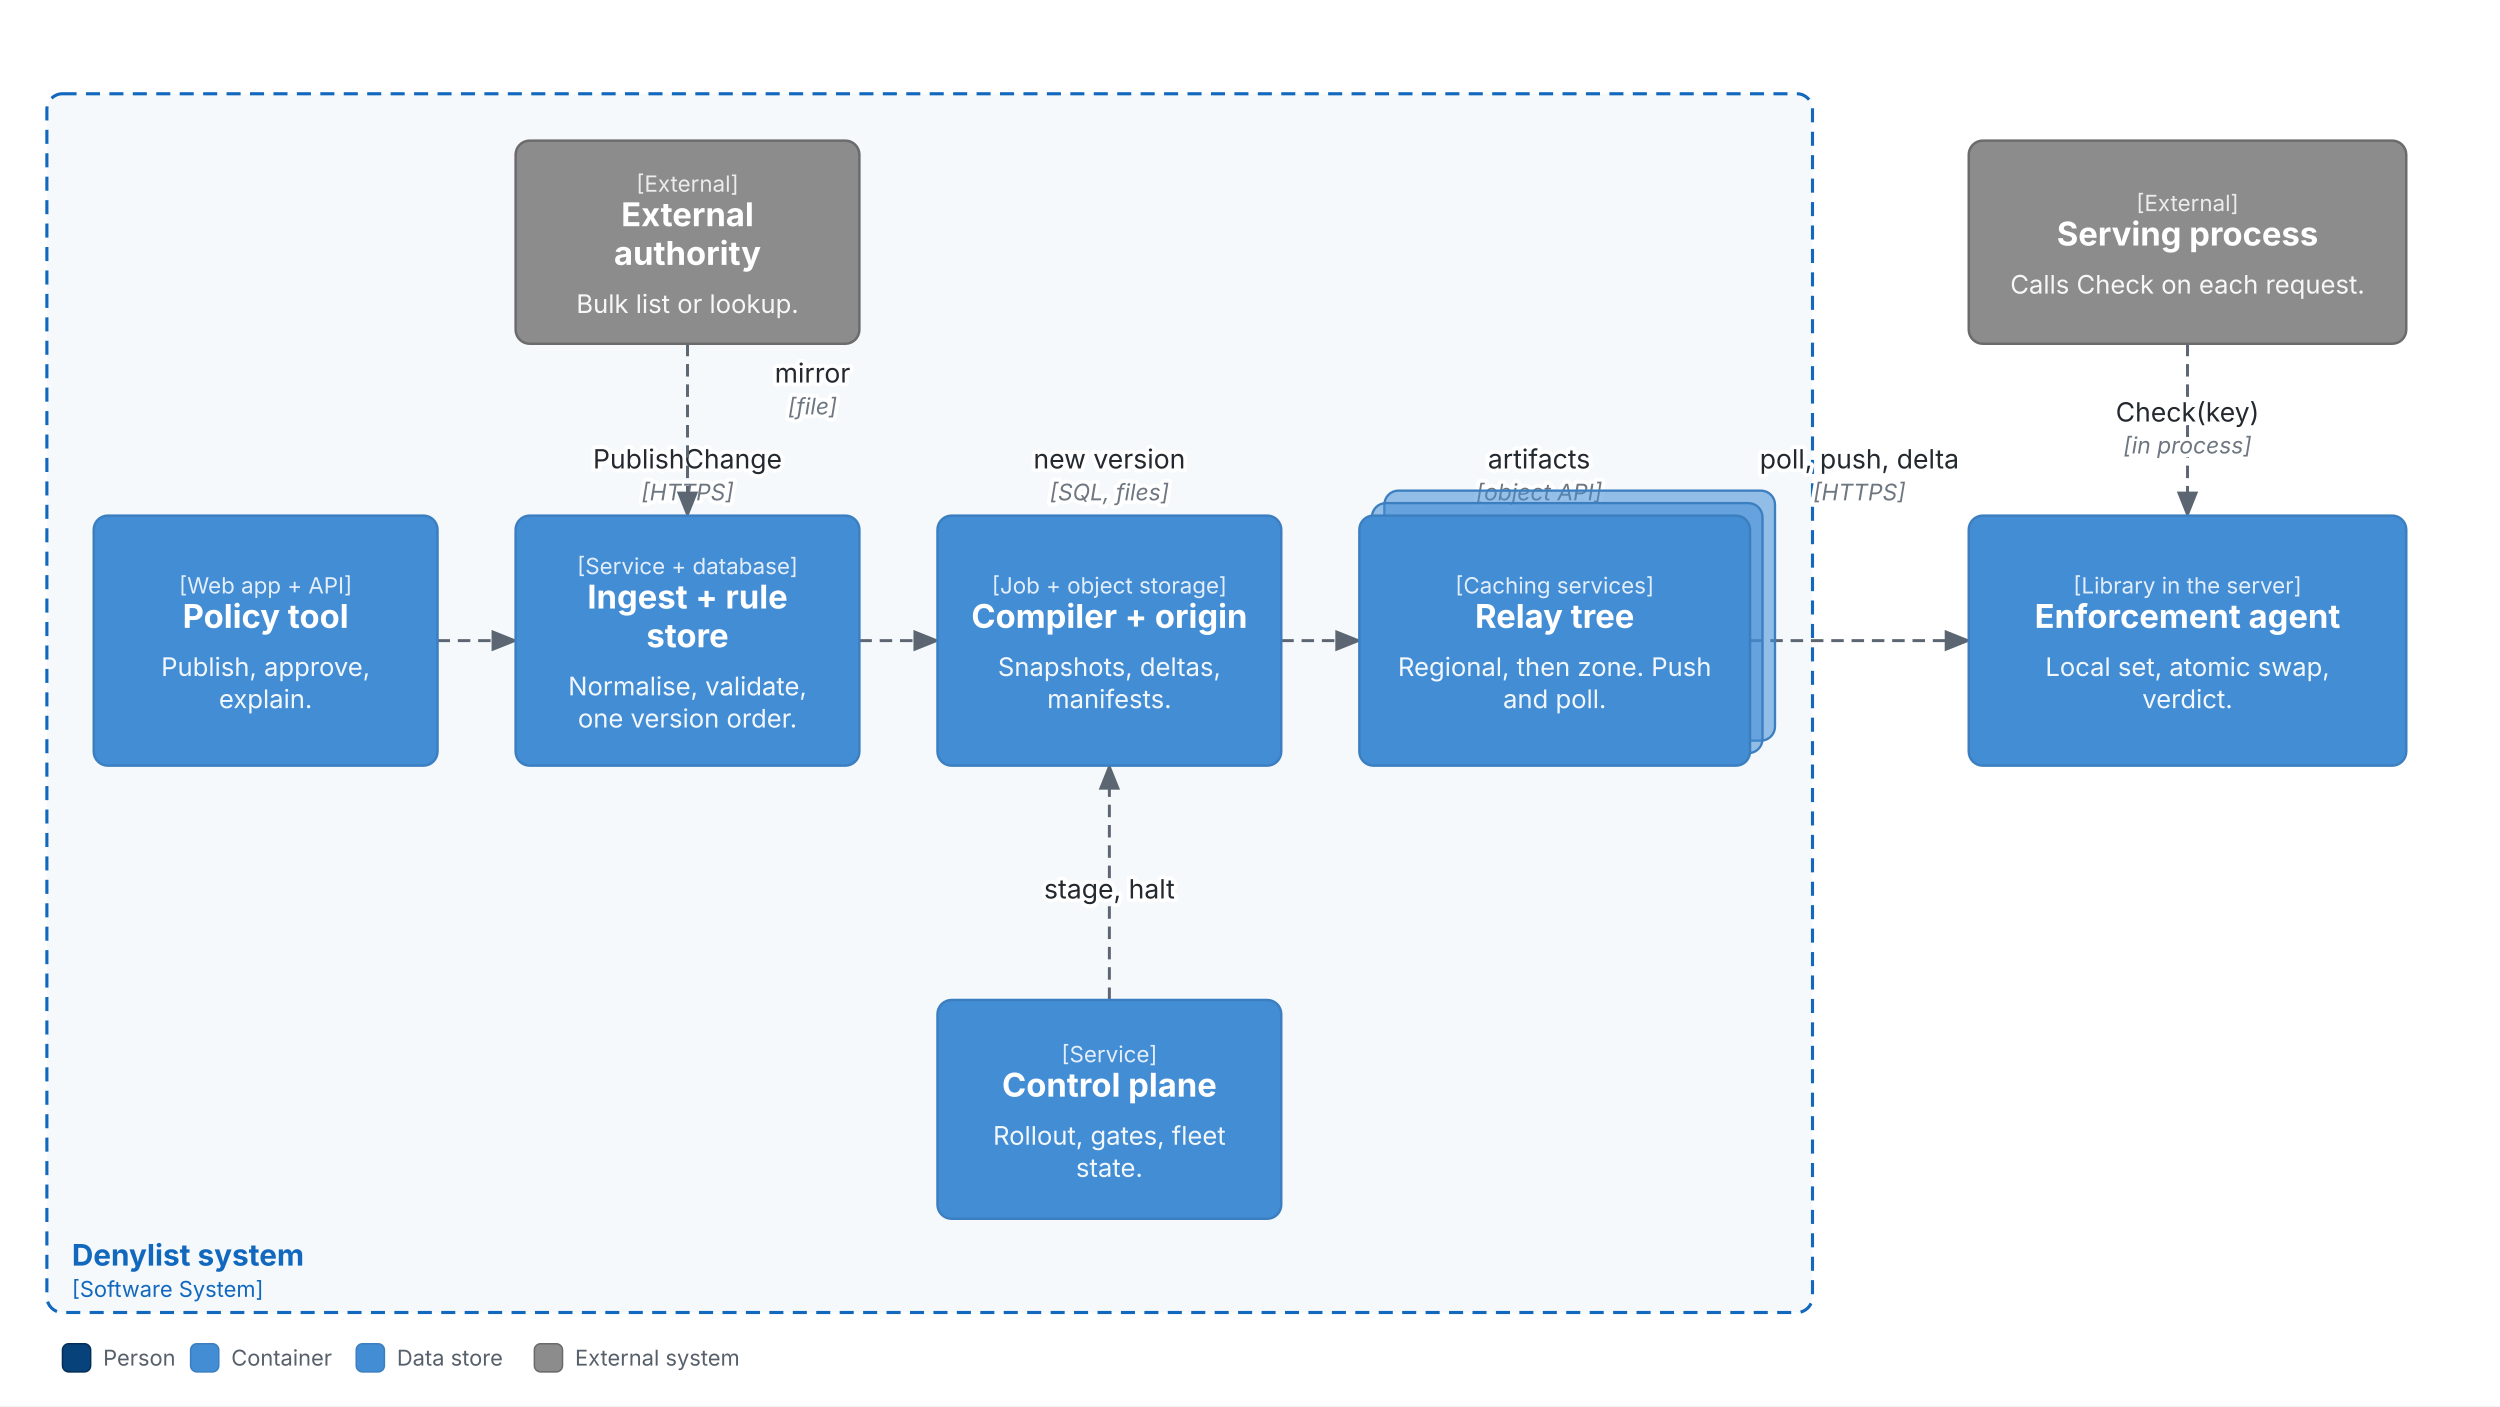
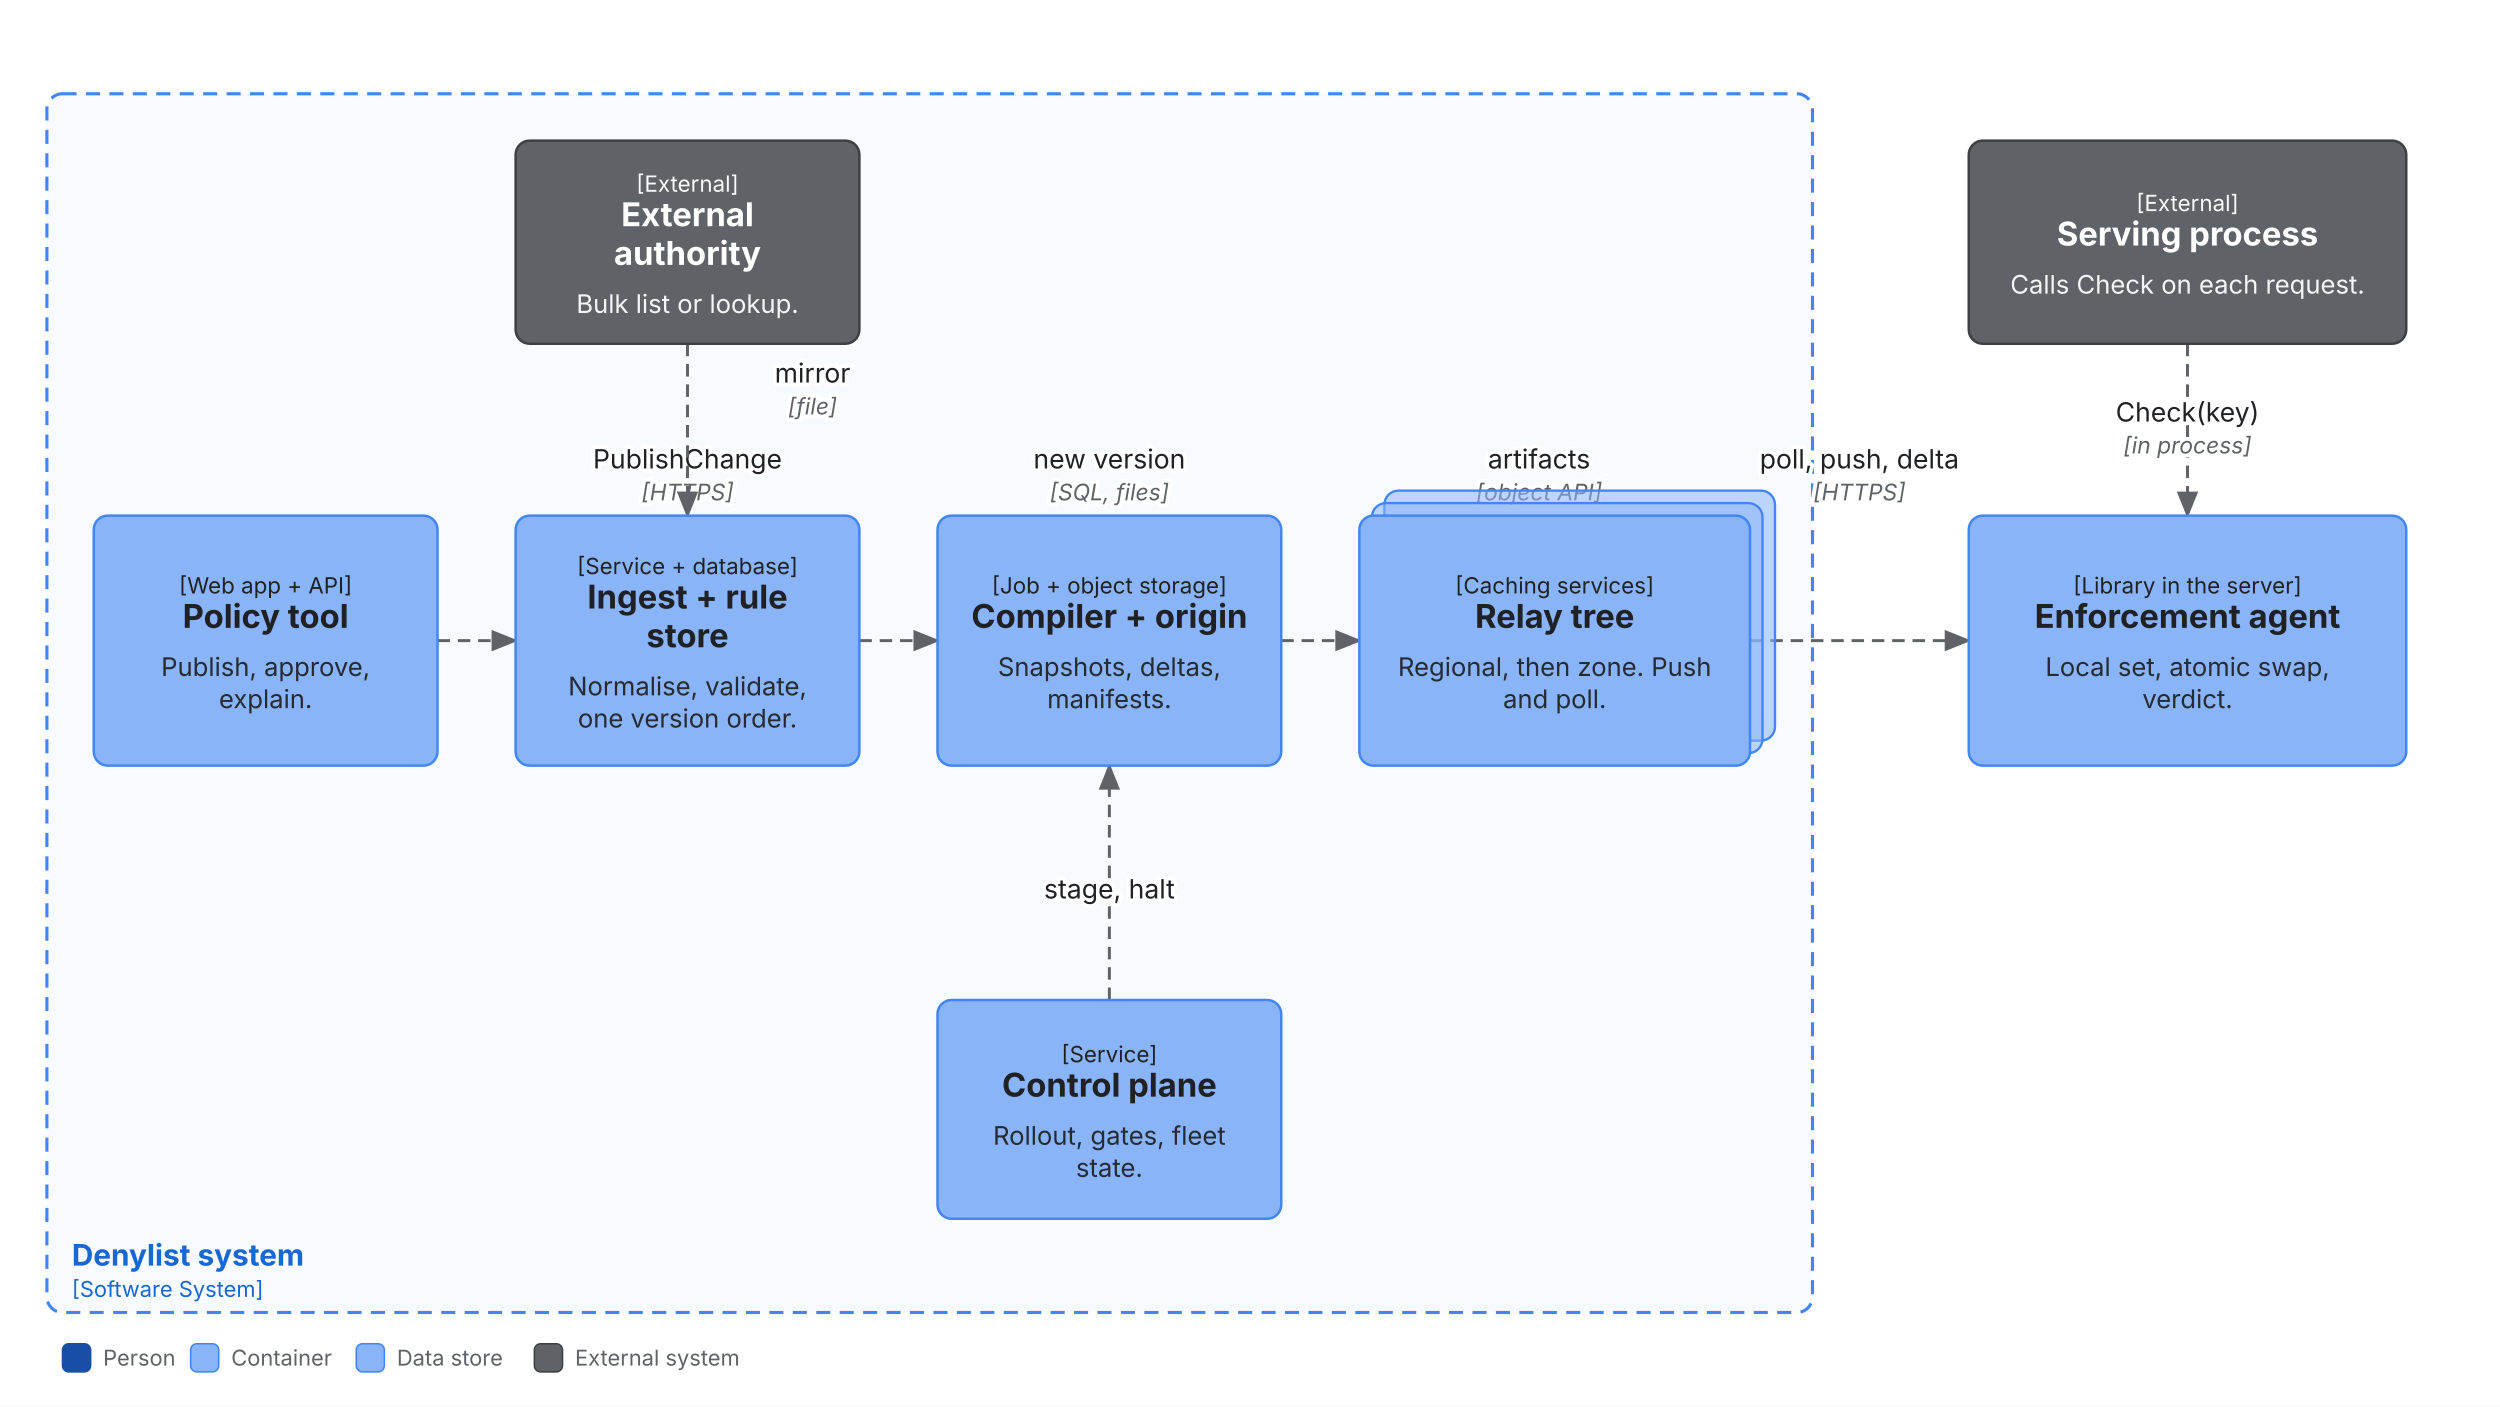
<svg xmlns="http://www.w3.org/2000/svg" class="c4" viewBox="0 0 1600 900" width="1600" height="900">
  <defs>
    <marker id="c4a" viewBox="0 0 10 10" refX="9" refY="5" markerWidth="9" markerHeight="9" orient="auto">
-       <path d="M0,1 L10,5 L0,9 z" fill="#5b6672" />
+       <path d="M0,1 L10,5 L0,9 z" fill="#5f6368" />
    </marker>
    <marker id="c4a-s" viewBox="0 0 10 10" refX="1" refY="5" markerWidth="9" markerHeight="9" orient="auto">
-       <path d="M10,1 L0,5 L10,9 z" fill="#5b6672" />
+       <path d="M10,1 L0,5 L10,9 z" fill="#5f6368" />
    </marker>
  </defs>
  <rect width="1600" height="900" fill="#ffffff" />
-   <rect x="30" y="60" width="1130" height="780" rx="10" fill="#1168bd" fill-opacity="0.04" stroke="#1168bd" stroke-width="2" stroke-dasharray="9 6" />
-   <text x="46" y="810" font-family="Inter, Helvetica, Arial, sans-serif" font-size="19" font-weight="700" fill="#1168bd">Denylist system</text>
-   <text x="46" y="830" font-family="Inter, Helvetica, Arial, sans-serif" font-size="14" fill="#1168bd">[Software System]</text>
-   <path d="M280.0,410.0 L330.0,410.0" fill="none" stroke="#5b6672" stroke-width="1.9" stroke-dasharray="8 5" marker-end="url(#c4a)" />
-   <text x="440.0" y="299.8" text-anchor="middle" font-family="Inter, Helvetica, Arial, sans-serif" font-size="17.0" fill="#24292f" font-style="normal" paint-order="stroke" stroke="#ffffff" stroke-width="5" stroke-linejoin="round">PublishChange</text>
-   <text x="440.0" y="320.2" text-anchor="middle" font-family="Inter, Helvetica, Arial, sans-serif" font-size="14.6" fill="#6e7781" font-style="italic" paint-order="stroke" stroke="#ffffff" stroke-width="5" stroke-linejoin="round">[HTTPS]</text>
-   <path d="M550.0,410.0 L600.0,410.0" fill="none" stroke="#5b6672" stroke-width="1.9" stroke-dasharray="8 5" marker-end="url(#c4a)" />
-   <text x="710.0" y="299.8" text-anchor="middle" font-family="Inter, Helvetica, Arial, sans-serif" font-size="17.0" fill="#24292f" font-style="normal" paint-order="stroke" stroke="#ffffff" stroke-width="5" stroke-linejoin="round">new version</text>
-   <text x="710.0" y="320.2" text-anchor="middle" font-family="Inter, Helvetica, Arial, sans-serif" font-size="14.6" fill="#6e7781" font-style="italic" paint-order="stroke" stroke="#ffffff" stroke-width="5" stroke-linejoin="round">[SQL, files]</text>
-   <path d="M820.0,410.0 L870.0,410.0" fill="none" stroke="#5b6672" stroke-width="1.9" stroke-dasharray="8 5" marker-end="url(#c4a)" />
-   <text x="985.0" y="299.8" text-anchor="middle" font-family="Inter, Helvetica, Arial, sans-serif" font-size="17.0" fill="#24292f" font-style="normal" paint-order="stroke" stroke="#ffffff" stroke-width="5" stroke-linejoin="round">artifacts</text>
-   <text x="985.0" y="320.2" text-anchor="middle" font-family="Inter, Helvetica, Arial, sans-serif" font-size="14.6" fill="#6e7781" font-style="italic" paint-order="stroke" stroke="#ffffff" stroke-width="5" stroke-linejoin="round">[object API]</text>
-   <path d="M1120.0,410.0 L1260.0,410.0" fill="none" stroke="#5b6672" stroke-width="1.9" stroke-dasharray="8 5" marker-end="url(#c4a)" />
-   <text x="1190.0" y="299.8" text-anchor="middle" font-family="Inter, Helvetica, Arial, sans-serif" font-size="17.0" fill="#24292f" font-style="normal" paint-order="stroke" stroke="#ffffff" stroke-width="5" stroke-linejoin="round">poll, push, delta</text>
-   <text x="1190.0" y="320.2" text-anchor="middle" font-family="Inter, Helvetica, Arial, sans-serif" font-size="14.6" fill="#6e7781" font-style="italic" paint-order="stroke" stroke="#ffffff" stroke-width="5" stroke-linejoin="round">[HTTPS]</text>
-   <path d="M1400.0,220.0 L1400.0,330.0" fill="none" stroke="#5b6672" stroke-width="1.9" stroke-dasharray="8 5" marker-end="url(#c4a)" />
-   <text x="1400.0" y="269.8" text-anchor="middle" font-family="Inter, Helvetica, Arial, sans-serif" font-size="17.0" fill="#24292f" font-style="normal" paint-order="stroke" stroke="#ffffff" stroke-width="5" stroke-linejoin="round">Check(key)</text>
-   <text x="1400.0" y="290.2" text-anchor="middle" font-family="Inter, Helvetica, Arial, sans-serif" font-size="14.6" fill="#6e7781" font-style="italic" paint-order="stroke" stroke="#ffffff" stroke-width="5" stroke-linejoin="round">[in process]</text>
-   <path d="M710.0,640.0 L710.0,490.0" fill="none" stroke="#5b6672" stroke-width="1.9" stroke-dasharray="8 5" marker-end="url(#c4a)" />
-   <text x="710.0" y="575.0" text-anchor="middle" font-family="Inter, Helvetica, Arial, sans-serif" font-size="17.0" fill="#24292f" font-style="normal" paint-order="stroke" stroke="#ffffff" stroke-width="5" stroke-linejoin="round">stage, halt</text>
-   <path d="M440.0,220.0 L440.0,330.0" fill="none" stroke="#5b6672" stroke-width="1.9" stroke-dasharray="8 5" marker-end="url(#c4a)" />
-   <text x="520.0" y="244.8" text-anchor="middle" font-family="Inter, Helvetica, Arial, sans-serif" font-size="17.0" fill="#24292f" font-style="normal" paint-order="stroke" stroke="#ffffff" stroke-width="5" stroke-linejoin="round">mirror</text>
-   <text x="520.0" y="265.2" text-anchor="middle" font-family="Inter, Helvetica, Arial, sans-serif" font-size="14.6" fill="#6e7781" font-style="italic" paint-order="stroke" stroke="#ffffff" stroke-width="5" stroke-linejoin="round">[file]</text>
-   <rect x="60" y="330" width="220" height="160" rx="9" fill="#438dd5" stroke="#3c7fc0" stroke-width="1.6" />
-   <text x="170.0" y="379.805" text-anchor="middle" font-family="Inter, Helvetica, Arial, sans-serif" font-size="14.3" fill="#e3eefa">[Web app + API]</text>
-   <text x="170.0" y="401.855" text-anchor="middle" font-family="Inter, Helvetica, Arial, sans-serif" font-size="21" font-weight="700" fill="#ffffff">Policy tool</text>
-   <text x="170.0" y="432.635" text-anchor="middle" font-family="Inter, Helvetica, Arial, sans-serif" font-size="16.4" fill="#ffffff" fill-opacity="0.93">Publish, approve,</text>
-   <text x="170.0" y="453.215" text-anchor="middle" font-family="Inter, Helvetica, Arial, sans-serif" font-size="16.4" fill="#ffffff" fill-opacity="0.93">explain.</text>
-   <rect x="330" y="330" width="220" height="160" rx="9" fill="#438dd5" stroke="#3c7fc0" stroke-width="1.6" />
-   <text x="440.0" y="367.415" text-anchor="middle" font-family="Inter, Helvetica, Arial, sans-serif" font-size="14.3" fill="#e3eefa">[Service + database]</text>
-   <text x="440.0" y="389.465" text-anchor="middle" font-family="Inter, Helvetica, Arial, sans-serif" font-size="21" font-weight="700" fill="#ffffff">Ingest + rule</text>
-   <text x="440.0" y="414.245" text-anchor="middle" font-family="Inter, Helvetica, Arial, sans-serif" font-size="21" font-weight="700" fill="#ffffff">store</text>
-   <text x="440.0" y="445.025" text-anchor="middle" font-family="Inter, Helvetica, Arial, sans-serif" font-size="16.4" fill="#ffffff" fill-opacity="0.93">Normalise, validate,</text>
-   <text x="440.0" y="465.605" text-anchor="middle" font-family="Inter, Helvetica, Arial, sans-serif" font-size="16.4" fill="#ffffff" fill-opacity="0.93">one version order.</text>
-   <rect x="600" y="330" width="220" height="160" rx="9" fill="#438dd5" stroke="#3c7fc0" stroke-width="1.6" />
-   <text x="710.0" y="379.805" text-anchor="middle" font-family="Inter, Helvetica, Arial, sans-serif" font-size="14.3" fill="#e3eefa">[Job + object storage]</text>
-   <text x="710.0" y="401.855" text-anchor="middle" font-family="Inter, Helvetica, Arial, sans-serif" font-size="21" font-weight="700" fill="#ffffff">Compiler + origin</text>
-   <text x="710.0" y="432.635" text-anchor="middle" font-family="Inter, Helvetica, Arial, sans-serif" font-size="16.4" fill="#ffffff" fill-opacity="0.93">Snapshots, deltas,</text>
-   <text x="710.0" y="453.215" text-anchor="middle" font-family="Inter, Helvetica, Arial, sans-serif" font-size="16.4" fill="#ffffff" fill-opacity="0.93">manifests.</text>
-   <rect x="886" y="314" width="250" height="160" rx="9" fill="#438dd5" fill-opacity="0.55" stroke="#3c7fc0" stroke-width="1.5" />
-   <rect x="878" y="322" width="250" height="160" rx="9" fill="#438dd5" fill-opacity="0.55" stroke="#3c7fc0" stroke-width="1.5" />
-   <rect x="870" y="330" width="250" height="160" rx="9" fill="#438dd5" stroke="#3c7fc0" stroke-width="1.6" />
-   <text x="995.0" y="379.805" text-anchor="middle" font-family="Inter, Helvetica, Arial, sans-serif" font-size="14.3" fill="#e3eefa">[Caching services]</text>
-   <text x="995.0" y="401.855" text-anchor="middle" font-family="Inter, Helvetica, Arial, sans-serif" font-size="21" font-weight="700" fill="#ffffff">Relay tree</text>
-   <text x="995.0" y="432.635" text-anchor="middle" font-family="Inter, Helvetica, Arial, sans-serif" font-size="16.4" fill="#ffffff" fill-opacity="0.93">Regional, then zone. Push</text>
-   <text x="995.0" y="453.215" text-anchor="middle" font-family="Inter, Helvetica, Arial, sans-serif" font-size="16.4" fill="#ffffff" fill-opacity="0.93">and poll.</text>
-   <rect x="600" y="640" width="220" height="140" rx="9" fill="#438dd5" stroke="#3c7fc0" stroke-width="1.6" />
-   <text x="710.0" y="679.805" text-anchor="middle" font-family="Inter, Helvetica, Arial, sans-serif" font-size="14.3" fill="#e3eefa">[Service]</text>
-   <text x="710.0" y="701.855" text-anchor="middle" font-family="Inter, Helvetica, Arial, sans-serif" font-size="21" font-weight="700" fill="#ffffff">Control plane</text>
-   <text x="710.0" y="732.635" text-anchor="middle" font-family="Inter, Helvetica, Arial, sans-serif" font-size="16.4" fill="#ffffff" fill-opacity="0.93">Rollout, gates, fleet</text>
-   <text x="710.0" y="753.215" text-anchor="middle" font-family="Inter, Helvetica, Arial, sans-serif" font-size="16.4" fill="#ffffff" fill-opacity="0.93">state.</text>
-   <rect x="1260" y="330" width="280" height="160" rx="9" fill="#438dd5" stroke="#3c7fc0" stroke-width="1.6" />
-   <text x="1400.0" y="379.805" text-anchor="middle" font-family="Inter, Helvetica, Arial, sans-serif" font-size="14.3" fill="#e3eefa">[Library in the server]</text>
-   <text x="1400.0" y="401.855" text-anchor="middle" font-family="Inter, Helvetica, Arial, sans-serif" font-size="21" font-weight="700" fill="#ffffff">Enforcement agent</text>
-   <text x="1400.0" y="432.635" text-anchor="middle" font-family="Inter, Helvetica, Arial, sans-serif" font-size="16.4" fill="#ffffff" fill-opacity="0.93">Local set, atomic swap,</text>
-   <text x="1400.0" y="453.215" text-anchor="middle" font-family="Inter, Helvetica, Arial, sans-serif" font-size="16.4" fill="#ffffff" fill-opacity="0.93">verdict.</text>
-   <rect x="1260" y="90" width="280" height="130" rx="9" fill="#8c8c8c" stroke="#6b6b6b" stroke-width="1.6" />
-   <text x="1400.0" y="135.095" text-anchor="middle" font-family="Inter, Helvetica, Arial, sans-serif" font-size="14.3" fill="#ececec">[External]</text>
-   <text x="1400.0" y="157.145" text-anchor="middle" font-family="Inter, Helvetica, Arial, sans-serif" font-size="21" font-weight="700" fill="#ffffff">Serving process</text>
-   <text x="1400.0" y="187.925" text-anchor="middle" font-family="Inter, Helvetica, Arial, sans-serif" font-size="16.4" fill="#ffffff" fill-opacity="0.93">Calls Check on each request.</text>
-   <rect x="330" y="90" width="220" height="130" rx="9" fill="#8c8c8c" stroke="#6b6b6b" stroke-width="1.6" />
-   <text x="440.0" y="122.705" text-anchor="middle" font-family="Inter, Helvetica, Arial, sans-serif" font-size="14.3" fill="#ececec">[External]</text>
-   <text x="440.0" y="144.755" text-anchor="middle" font-family="Inter, Helvetica, Arial, sans-serif" font-size="21" font-weight="700" fill="#ffffff">External</text>
-   <text x="440.0" y="169.535" text-anchor="middle" font-family="Inter, Helvetica, Arial, sans-serif" font-size="21" font-weight="700" fill="#ffffff">authority</text>
-   <text x="440.0" y="200.315" text-anchor="middle" font-family="Inter, Helvetica, Arial, sans-serif" font-size="16.4" fill="#ffffff" fill-opacity="0.93">Bulk list or lookup.</text>
-   <rect x="40" y="860" width="18" height="18" rx="4" fill="#08427b" stroke="#052e56" />
-   <text x="66" y="874" font-family="Inter, Helvetica, Arial, sans-serif" font-size="14" fill="#57606a">Person</text>
-   <rect x="122" y="860" width="18" height="18" rx="4" fill="#438dd5" stroke="#3c7fc0" />
-   <text x="148" y="874" font-family="Inter, Helvetica, Arial, sans-serif" font-size="14" fill="#57606a">Container</text>
-   <rect x="228" y="860" width="18" height="18" rx="4" fill="#438dd5" stroke="#3c7fc0" />
-   <text x="254" y="874" font-family="Inter, Helvetica, Arial, sans-serif" font-size="14" fill="#57606a">Data store</text>
-   <rect x="342" y="860" width="18" height="18" rx="4" fill="#8c8c8c" stroke="#6b6b6b" />
-   <text x="368" y="874" font-family="Inter, Helvetica, Arial, sans-serif" font-size="14" fill="#57606a">External system</text>
+   <rect x="30" y="60" width="1130" height="780" rx="10" fill="#4285f4" fill-opacity="0.04" stroke="#4285f4" stroke-width="2" stroke-dasharray="9 6" />
+   <text x="46" y="810" font-family="Inter, Roboto, sans-serif" font-size="19" font-weight="700" fill="#1967D2">Denylist system</text>
+   <text x="46" y="830" font-family="Inter, Roboto, sans-serif" font-size="14" fill="#1967D2">[Software System]</text>
+   <g data-k="e:0">
+     <path d="M280.0,410.0 L330.0,410.0" fill="none" stroke="#5f6368" stroke-width="1.9" stroke-dasharray="8 5" marker-end="url(#c4a)" />
+     <text x="440.0" y="299.8" text-anchor="middle" font-family="Inter, Roboto, sans-serif" font-size="17.0" fill="#202124" font-style="normal" paint-order="stroke" stroke="#ffffff" stroke-width="5" stroke-linejoin="round">PublishChange</text>
+     <text x="440.0" y="320.2" text-anchor="middle" font-family="Inter, Roboto, sans-serif" font-size="14.6" fill="#5f6368" font-style="italic" paint-order="stroke" stroke="#ffffff" stroke-width="5" stroke-linejoin="round">[HTTPS]</text>
+   </g>
+   <g data-k="e:1">
+     <path d="M550.0,410.0 L600.0,410.0" fill="none" stroke="#5f6368" stroke-width="1.9" stroke-dasharray="8 5" marker-end="url(#c4a)" />
+     <text x="710.0" y="299.8" text-anchor="middle" font-family="Inter, Roboto, sans-serif" font-size="17.0" fill="#202124" font-style="normal" paint-order="stroke" stroke="#ffffff" stroke-width="5" stroke-linejoin="round">new version</text>
+     <text x="710.0" y="320.2" text-anchor="middle" font-family="Inter, Roboto, sans-serif" font-size="14.6" fill="#5f6368" font-style="italic" paint-order="stroke" stroke="#ffffff" stroke-width="5" stroke-linejoin="round">[SQL, files]</text>
+   </g>
+   <g data-k="e:2">
+     <path d="M820.0,410.0 L870.0,410.0" fill="none" stroke="#5f6368" stroke-width="1.9" stroke-dasharray="8 5" marker-end="url(#c4a)" />
+     <text x="985.0" y="299.8" text-anchor="middle" font-family="Inter, Roboto, sans-serif" font-size="17.0" fill="#202124" font-style="normal" paint-order="stroke" stroke="#ffffff" stroke-width="5" stroke-linejoin="round">artifacts</text>
+     <text x="985.0" y="320.2" text-anchor="middle" font-family="Inter, Roboto, sans-serif" font-size="14.6" fill="#5f6368" font-style="italic" paint-order="stroke" stroke="#ffffff" stroke-width="5" stroke-linejoin="round">[object API]</text>
+   </g>
+   <g data-k="e:3">
+     <path d="M1120.0,410.0 L1260.0,410.0" fill="none" stroke="#5f6368" stroke-width="1.9" stroke-dasharray="8 5" marker-end="url(#c4a)" />
+     <text x="1190.0" y="299.8" text-anchor="middle" font-family="Inter, Roboto, sans-serif" font-size="17.0" fill="#202124" font-style="normal" paint-order="stroke" stroke="#ffffff" stroke-width="5" stroke-linejoin="round">poll, push, delta</text>
+     <text x="1190.0" y="320.2" text-anchor="middle" font-family="Inter, Roboto, sans-serif" font-size="14.6" fill="#5f6368" font-style="italic" paint-order="stroke" stroke="#ffffff" stroke-width="5" stroke-linejoin="round">[HTTPS]</text>
+   </g>
+   <g data-k="e:4">
+     <path d="M1400.0,220.0 L1400.0,330.0" fill="none" stroke="#5f6368" stroke-width="1.9" stroke-dasharray="8 5" marker-end="url(#c4a)" />
+     <text x="1400.0" y="269.8" text-anchor="middle" font-family="Inter, Roboto, sans-serif" font-size="17.0" fill="#202124" font-style="normal" paint-order="stroke" stroke="#ffffff" stroke-width="5" stroke-linejoin="round">Check(key)</text>
+     <text x="1400.0" y="290.2" text-anchor="middle" font-family="Inter, Roboto, sans-serif" font-size="14.6" fill="#5f6368" font-style="italic" paint-order="stroke" stroke="#ffffff" stroke-width="5" stroke-linejoin="round">[in process]</text>
+   </g>
+   <g data-k="e:5">
+     <path d="M710.0,640.0 L710.0,490.0" fill="none" stroke="#5f6368" stroke-width="1.9" stroke-dasharray="8 5" marker-end="url(#c4a)" />
+     <text x="710.0" y="575.0" text-anchor="middle" font-family="Inter, Roboto, sans-serif" font-size="17.0" fill="#202124" font-style="normal" paint-order="stroke" stroke="#ffffff" stroke-width="5" stroke-linejoin="round">stage, halt</text>
+   </g>
+   <g data-k="e:6">
+     <path d="M440.0,220.0 L440.0,330.0" fill="none" stroke="#5f6368" stroke-width="1.9" stroke-dasharray="8 5" marker-end="url(#c4a)" />
+     <text x="520.0" y="244.8" text-anchor="middle" font-family="Inter, Roboto, sans-serif" font-size="17.0" fill="#202124" font-style="normal" paint-order="stroke" stroke="#ffffff" stroke-width="5" stroke-linejoin="round">mirror</text>
+     <text x="520.0" y="265.2" text-anchor="middle" font-family="Inter, Roboto, sans-serif" font-size="14.6" fill="#5f6368" font-style="italic" paint-order="stroke" stroke="#ffffff" stroke-width="5" stroke-linejoin="round">[file]</text>
+   </g>
+   <g data-k="n:tool">
+     <rect x="60" y="330" width="220" height="160" rx="9" fill="#8ab4f8" stroke="#4285f4" stroke-width="1.6" />
+     <text x="170.0" y="379.805" text-anchor="middle" font-family="Inter, Roboto, sans-serif" font-size="14.3" fill="#202124">[Web app + API]</text>
+     <text x="170.0" y="401.855" text-anchor="middle" font-family="Inter, Roboto, sans-serif" font-size="21" font-weight="700" fill="#202124">Policy tool</text>
+     <text x="170.0" y="432.635" text-anchor="middle" font-family="Inter, Roboto, sans-serif" font-size="16.4" fill="#202124" fill-opacity="0.93">Publish, approve,</text>
+     <text x="170.0" y="453.215" text-anchor="middle" font-family="Inter, Roboto, sans-serif" font-size="16.4" fill="#202124" fill-opacity="0.93">explain.</text>
+   </g>
+   <g data-k="n:ing">
+     <rect x="330" y="330" width="220" height="160" rx="9" fill="#8ab4f8" stroke="#4285f4" stroke-width="1.6" />
+     <text x="440.0" y="367.415" text-anchor="middle" font-family="Inter, Roboto, sans-serif" font-size="14.3" fill="#202124">[Service + database]</text>
+     <text x="440.0" y="389.465" text-anchor="middle" font-family="Inter, Roboto, sans-serif" font-size="21" font-weight="700" fill="#202124">Ingest + rule</text>
+     <text x="440.0" y="414.245" text-anchor="middle" font-family="Inter, Roboto, sans-serif" font-size="21" font-weight="700" fill="#202124">store</text>
+     <text x="440.0" y="445.025" text-anchor="middle" font-family="Inter, Roboto, sans-serif" font-size="16.4" fill="#202124" fill-opacity="0.93">Normalise, validate,</text>
+     <text x="440.0" y="465.605" text-anchor="middle" font-family="Inter, Roboto, sans-serif" font-size="16.4" fill="#202124" fill-opacity="0.93">one version order.</text>
+   </g>
+   <g data-k="n:cmp">
+     <rect x="600" y="330" width="220" height="160" rx="9" fill="#8ab4f8" stroke="#4285f4" stroke-width="1.6" />
+     <text x="710.0" y="379.805" text-anchor="middle" font-family="Inter, Roboto, sans-serif" font-size="14.3" fill="#202124">[Job + object storage]</text>
+     <text x="710.0" y="401.855" text-anchor="middle" font-family="Inter, Roboto, sans-serif" font-size="21" font-weight="700" fill="#202124">Compiler + origin</text>
+     <text x="710.0" y="432.635" text-anchor="middle" font-family="Inter, Roboto, sans-serif" font-size="16.4" fill="#202124" fill-opacity="0.93">Snapshots, deltas,</text>
+     <text x="710.0" y="453.215" text-anchor="middle" font-family="Inter, Roboto, sans-serif" font-size="16.4" fill="#202124" fill-opacity="0.93">manifests.</text>
+   </g>
+   <g data-k="n:rel">
+     <rect x="886" y="314" width="250" height="160" rx="9" fill="#8ab4f8" fill-opacity="0.55" stroke="#4285f4" stroke-width="1.5" />
+     <rect x="878" y="322" width="250" height="160" rx="9" fill="#8ab4f8" fill-opacity="0.55" stroke="#4285f4" stroke-width="1.5" />
+     <rect x="870" y="330" width="250" height="160" rx="9" fill="#8ab4f8" stroke="#4285f4" stroke-width="1.6" />
+     <text x="995.0" y="379.805" text-anchor="middle" font-family="Inter, Roboto, sans-serif" font-size="14.3" fill="#202124">[Caching services]</text>
+     <text x="995.0" y="401.855" text-anchor="middle" font-family="Inter, Roboto, sans-serif" font-size="21" font-weight="700" fill="#202124">Relay tree</text>
+     <text x="995.0" y="432.635" text-anchor="middle" font-family="Inter, Roboto, sans-serif" font-size="16.4" fill="#202124" fill-opacity="0.93">Regional, then zone. Push</text>
+     <text x="995.0" y="453.215" text-anchor="middle" font-family="Inter, Roboto, sans-serif" font-size="16.4" fill="#202124" fill-opacity="0.93">and poll.</text>
+   </g>
+   <g data-k="n:ctl">
+     <rect x="600" y="640" width="220" height="140" rx="9" fill="#8ab4f8" stroke="#4285f4" stroke-width="1.6" />
+     <text x="710.0" y="679.805" text-anchor="middle" font-family="Inter, Roboto, sans-serif" font-size="14.3" fill="#202124">[Service]</text>
+     <text x="710.0" y="701.855" text-anchor="middle" font-family="Inter, Roboto, sans-serif" font-size="21" font-weight="700" fill="#202124">Control plane</text>
+     <text x="710.0" y="732.635" text-anchor="middle" font-family="Inter, Roboto, sans-serif" font-size="16.4" fill="#202124" fill-opacity="0.93">Rollout, gates, fleet</text>
+     <text x="710.0" y="753.215" text-anchor="middle" font-family="Inter, Roboto, sans-serif" font-size="16.4" fill="#202124" fill-opacity="0.93">state.</text>
+   </g>
+   <g data-k="n:node">
+     <rect x="1260" y="330" width="280" height="160" rx="9" fill="#8ab4f8" stroke="#4285f4" stroke-width="1.6" />
+     <text x="1400.0" y="379.805" text-anchor="middle" font-family="Inter, Roboto, sans-serif" font-size="14.3" fill="#202124">[Library in the server]</text>
+     <text x="1400.0" y="401.855" text-anchor="middle" font-family="Inter, Roboto, sans-serif" font-size="21" font-weight="700" fill="#202124">Enforcement agent</text>
+     <text x="1400.0" y="432.635" text-anchor="middle" font-family="Inter, Roboto, sans-serif" font-size="16.4" fill="#202124" fill-opacity="0.93">Local set, atomic swap,</text>
+     <text x="1400.0" y="453.215" text-anchor="middle" font-family="Inter, Roboto, sans-serif" font-size="16.4" fill="#202124" fill-opacity="0.93">verdict.</text>
+   </g>
+   <g data-k="n:srv">
+     <rect x="1260" y="90" width="280" height="130" rx="9" fill="#5f6368" stroke="#3c4043" stroke-width="1.6" />
+     <text x="1400.0" y="135.095" text-anchor="middle" font-family="Inter, Roboto, sans-serif" font-size="14.3" fill="#f8f9fa">[External]</text>
+     <text x="1400.0" y="157.145" text-anchor="middle" font-family="Inter, Roboto, sans-serif" font-size="21" font-weight="700" fill="#ffffff">Serving process</text>
+     <text x="1400.0" y="187.925" text-anchor="middle" font-family="Inter, Roboto, sans-serif" font-size="16.4" fill="#ffffff" fill-opacity="0.93">Calls Check on each request.</text>
+   </g>
+   <g data-k="n:auth">
+     <rect x="330" y="90" width="220" height="130" rx="9" fill="#5f6368" stroke="#3c4043" stroke-width="1.6" />
+     <text x="440.0" y="122.705" text-anchor="middle" font-family="Inter, Roboto, sans-serif" font-size="14.3" fill="#f8f9fa">[External]</text>
+     <text x="440.0" y="144.755" text-anchor="middle" font-family="Inter, Roboto, sans-serif" font-size="21" font-weight="700" fill="#ffffff">External</text>
+     <text x="440.0" y="169.535" text-anchor="middle" font-family="Inter, Roboto, sans-serif" font-size="21" font-weight="700" fill="#ffffff">authority</text>
+     <text x="440.0" y="200.315" text-anchor="middle" font-family="Inter, Roboto, sans-serif" font-size="16.4" fill="#ffffff" fill-opacity="0.93">Bulk list or lookup.</text>
+   </g>
+   <rect x="40" y="860" width="18" height="18" rx="4" fill="#174ea6" stroke="#174ea6" />
+   <text x="66" y="874" font-family="Inter, Roboto, sans-serif" font-size="14" fill="#5f6368">Person</text>
+   <rect x="122" y="860" width="18" height="18" rx="4" fill="#8ab4f8" stroke="#4285f4" />
+   <text x="148" y="874" font-family="Inter, Roboto, sans-serif" font-size="14" fill="#5f6368">Container</text>
+   <rect x="228" y="860" width="18" height="18" rx="4" fill="#8ab4f8" stroke="#4285f4" />
+   <text x="254" y="874" font-family="Inter, Roboto, sans-serif" font-size="14" fill="#5f6368">Data store</text>
+   <rect x="342" y="860" width="18" height="18" rx="4" fill="#5f6368" stroke="#3c4043" />
+   <text x="368" y="874" font-family="Inter, Roboto, sans-serif" font-size="14" fill="#5f6368">External system</text>
</svg>
